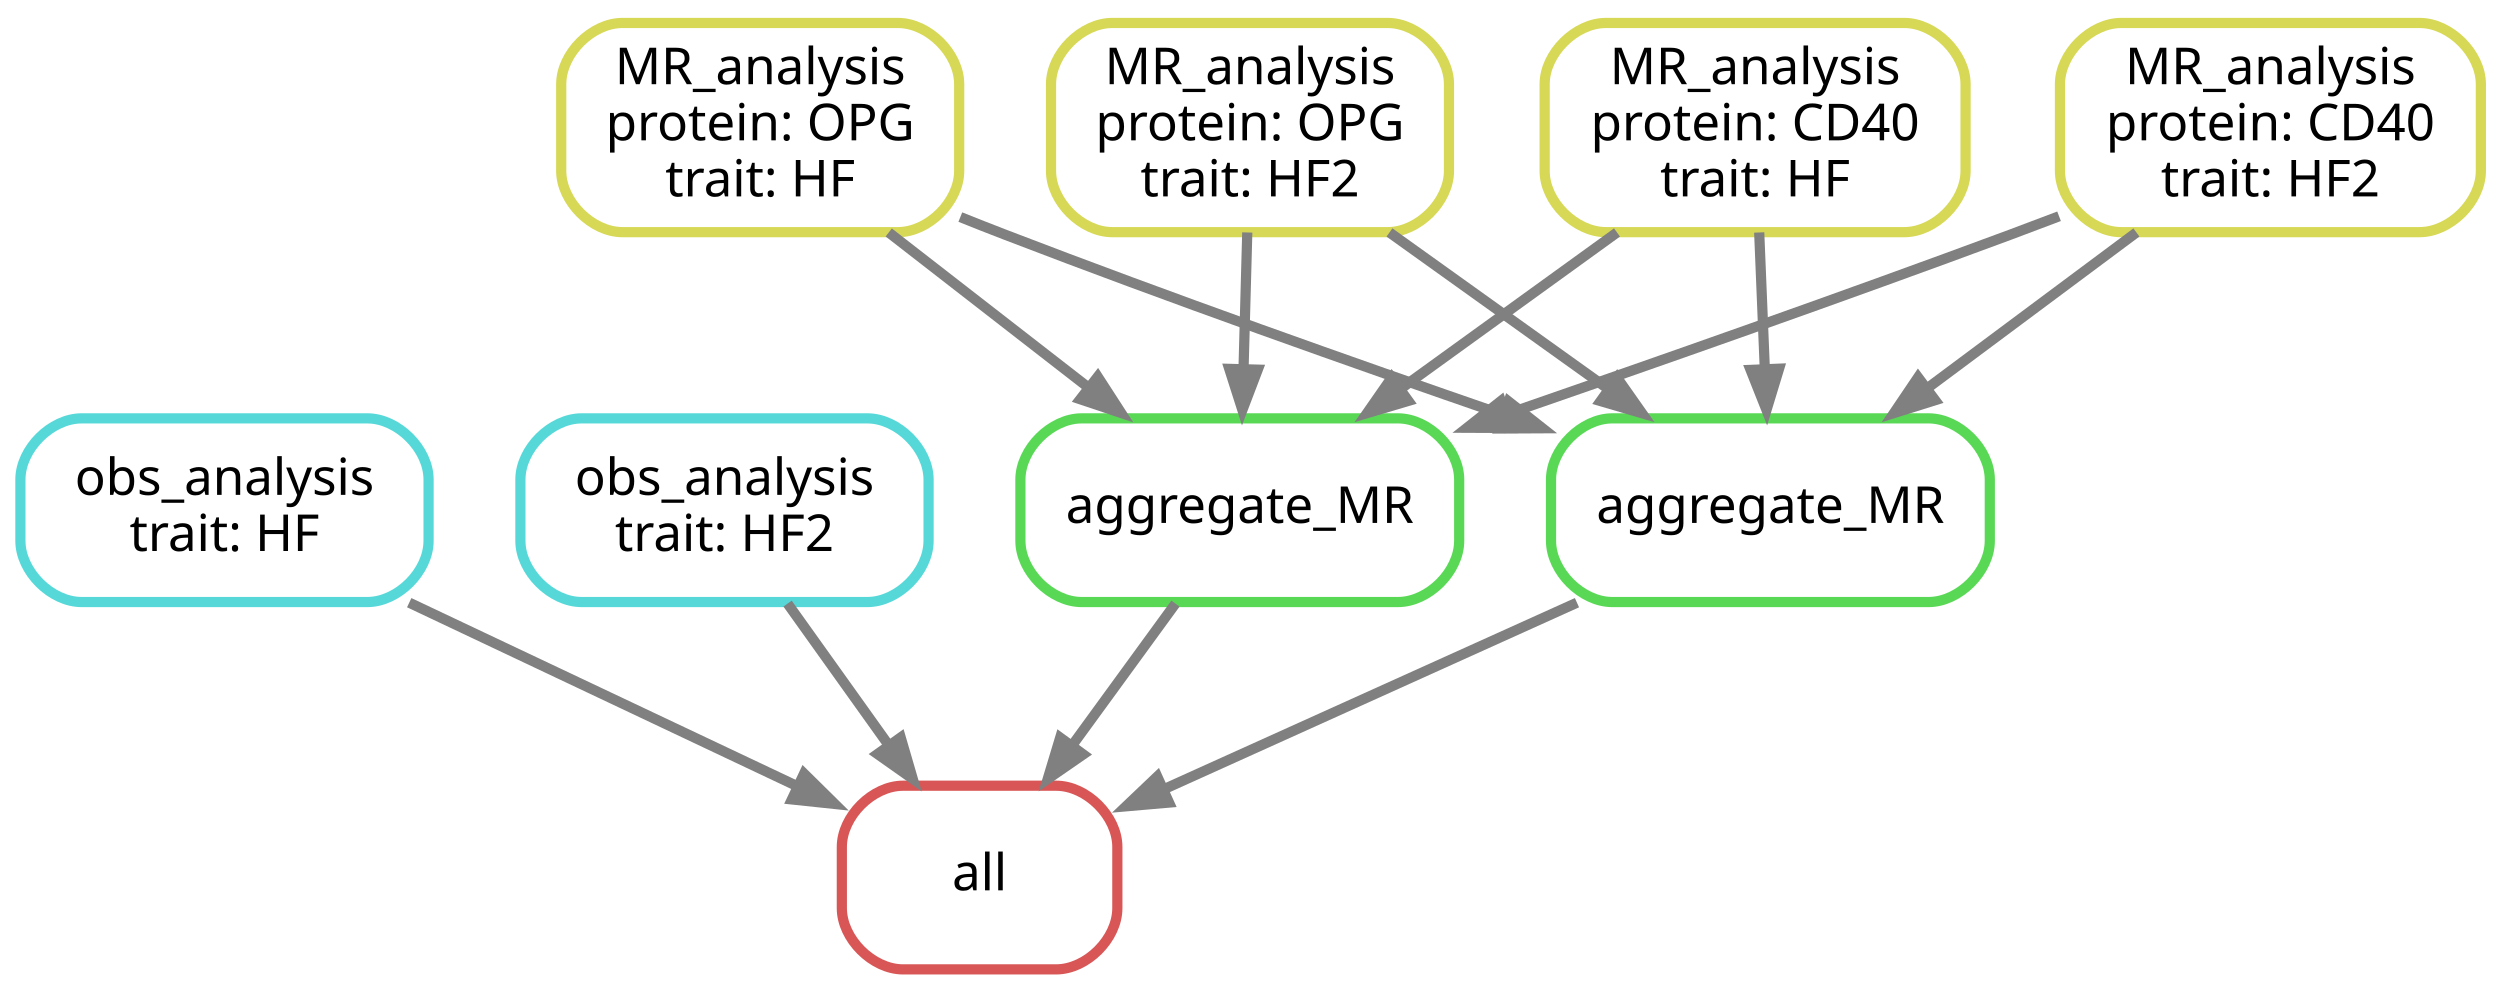
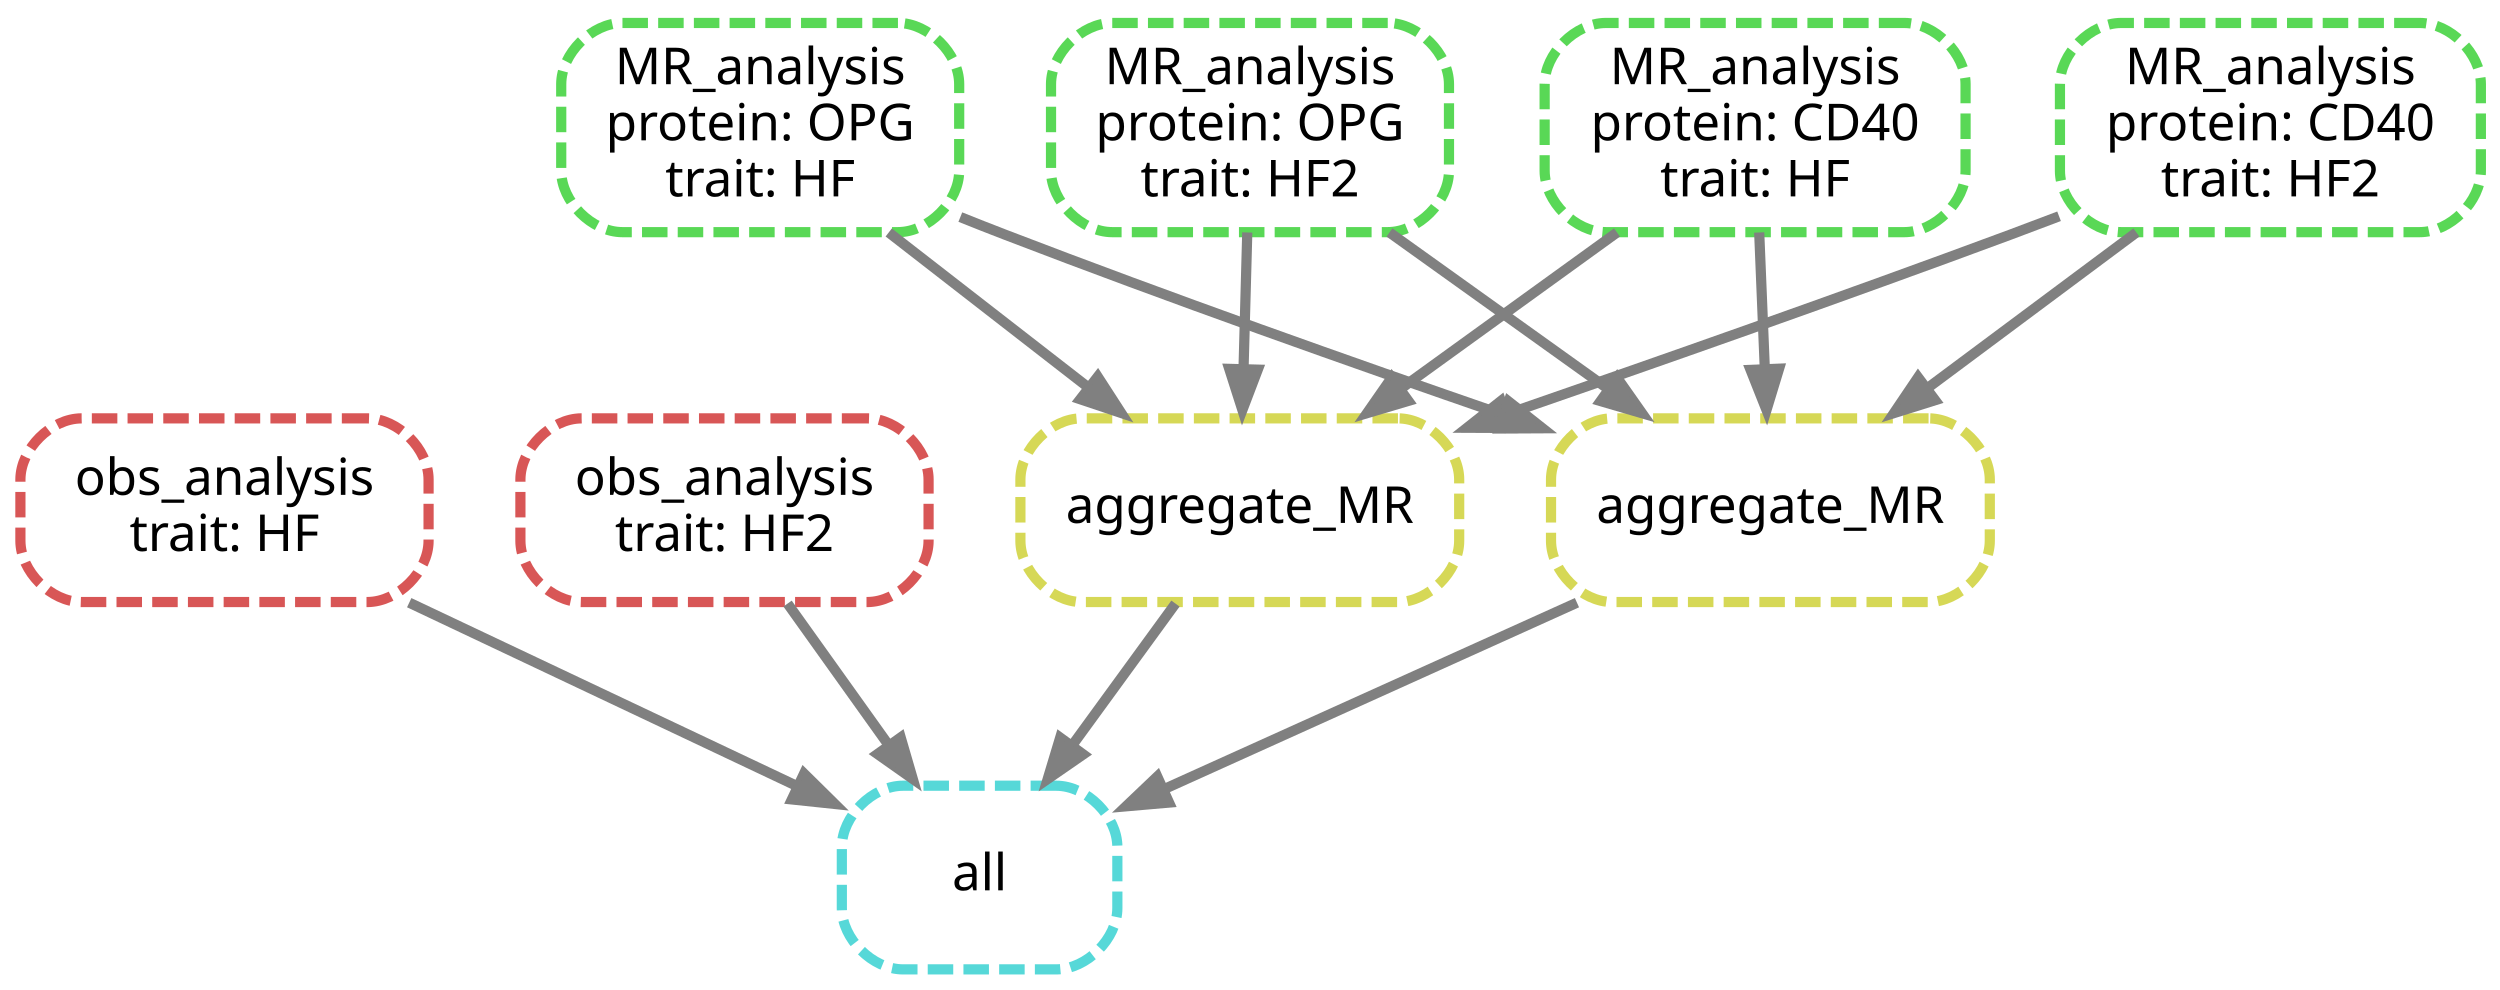
<svg xmlns="http://www.w3.org/2000/svg" width="490pt" height="194pt" viewBox="0.00 0.00 490.00 194.00">
  <g id="graph0" class="graph" transform="scale(1 1) rotate(0) translate(4 190)">
    <polygon fill="white" stroke="white" points="-4,5 -4,-190 487,-190 487,5 -4,5" />
    <g id="node1" class="node">
-       <path fill="none" stroke="#d85656" stroke-width="2" d="M203,-36C203,-36 173,-36 173,-36 167,-36 161,-30 161,-24 161,-24 161,-12 161,-12 161,-6 167,-0 173,-0 173,-0 203,-0 203,-0 209,-0 215,-6 215,-12 215,-12 215,-24 215,-24 215,-30 209,-36 203,-36" />
+       <path fill="none" stroke="#56d8d8" stroke-width="2" stroke-dasharray="5,2" d="M203,-36C203,-36 173,-36 173,-36 167,-36 161,-30 161,-24 161,-24 161,-12 161,-12 161,-6 167,-0 173,-0 173,-0 203,-0 203,-0 209,-0 215,-6 215,-12 215,-12 215,-24 215,-24 215,-30 209,-36 203,-36" />
      <text text-anchor="middle" x="188" y="-15.5" font-family="sans" font-size="10.00">all</text>
    </g>
    <g id="node2" class="node">
-       <path fill="none" stroke="#56d8d8" stroke-width="2" d="M68,-108C68,-108 12,-108 12,-108 6,-108 0,-102 0,-96 0,-96 0,-84 0,-84 0,-78 6,-72 12,-72 12,-72 68,-72 68,-72 74,-72 80,-78 80,-84 80,-84 80,-96 80,-96 80,-102 74,-108 68,-108" />
+       <path fill="none" stroke="#d85656" stroke-width="2" stroke-dasharray="5,2" d="M68,-108C68,-108 12,-108 12,-108 6,-108 0,-102 0,-96 0,-96 0,-84 0,-84 0,-78 6,-72 12,-72 12,-72 68,-72 68,-72 74,-72 80,-78 80,-84 80,-84 80,-96 80,-96 80,-102 74,-108 68,-108" />
      <text text-anchor="middle" x="40" y="-93" font-family="sans" font-size="10.00">obs_analysis</text>
      <text text-anchor="middle" x="40" y="-82" font-family="sans" font-size="10.00">trait: HF</text>
    </g>
    <g id="edge1" class="edge">
      <path fill="none" stroke="grey" stroke-width="2" d="M76.205,-71.876C99.22,-60.99 128.903,-46.951 151.899,-36.075" />
      <polygon fill="grey" stroke="grey" points="153.444,-39.216 160.988,-31.776 150.451,-32.888 153.444,-39.216" />
    </g>
    <g id="node3" class="node">
-       <path fill="none" stroke="#56d8d8" stroke-width="2" d="M166,-108C166,-108 110,-108 110,-108 104,-108 98,-102 98,-96 98,-96 98,-84 98,-84 98,-78 104,-72 110,-72 110,-72 166,-72 166,-72 172,-72 178,-78 178,-84 178,-84 178,-96 178,-96 178,-102 172,-108 166,-108" />
+       <path fill="none" stroke="#d85656" stroke-width="2" stroke-dasharray="5,2" d="M166,-108C166,-108 110,-108 110,-108 104,-108 98,-102 98,-96 98,-96 98,-84 98,-84 98,-78 104,-72 110,-72 110,-72 166,-72 166,-72 172,-72 178,-78 178,-84 178,-84 178,-96 178,-96 178,-102 172,-108 166,-108" />
      <text text-anchor="middle" x="138" y="-93" font-family="sans" font-size="10.00">obs_analysis</text>
      <text text-anchor="middle" x="138" y="-82" font-family="sans" font-size="10.00">trait: HF2</text>
    </g>
    <g id="edge2" class="edge">
      <path fill="none" stroke="grey" stroke-width="2" d="M150.36,-71.697C156.233,-63.474 163.369,-53.483 169.842,-44.421" />
      <polygon fill="grey" stroke="grey" points="172.818,-46.276 175.783,-36.104 167.122,-42.207 172.818,-46.276" />
    </g>
    <g id="node4" class="node">
-       <path fill="none" stroke="#59d856" stroke-width="2" d="M270,-108C270,-108 208,-108 208,-108 202,-108 196,-102 196,-96 196,-96 196,-84 196,-84 196,-78 202,-72 208,-72 208,-72 270,-72 270,-72 276,-72 282,-78 282,-84 282,-84 282,-96 282,-96 282,-102 276,-108 270,-108" />
+       <path fill="none" stroke="#d6d856" stroke-width="2" stroke-dasharray="5,2" d="M270,-108C270,-108 208,-108 208,-108 202,-108 196,-102 196,-96 196,-96 196,-84 196,-84 196,-78 202,-72 208,-72 208,-72 270,-72 270,-72 276,-72 282,-78 282,-84 282,-84 282,-96 282,-96 282,-102 276,-108 270,-108" />
      <text text-anchor="middle" x="239" y="-87.5" font-family="sans" font-size="10.00">aggregate_MR</text>
    </g>
    <g id="edge3" class="edge">
      <path fill="none" stroke="grey" stroke-width="2" d="M226.393,-71.697C220.403,-63.474 213.124,-53.483 206.521,-44.421" />
      <polygon fill="grey" stroke="grey" points="209.179,-42.126 200.462,-36.104 203.522,-46.248 209.179,-42.126" />
    </g>
    <g id="node5" class="node">
-       <path fill="none" stroke="#d6d856" stroke-width="2" d="M369.25,-185.5C369.25,-185.5 310.75,-185.5 310.75,-185.5 304.75,-185.5 298.75,-179.5 298.75,-173.5 298.75,-173.5 298.75,-156.5 298.75,-156.5 298.75,-150.5 304.75,-144.5 310.75,-144.5 310.75,-144.5 369.25,-144.5 369.25,-144.5 375.25,-144.5 381.25,-150.5 381.25,-156.5 381.25,-156.5 381.25,-173.5 381.25,-173.5 381.25,-179.5 375.25,-185.5 369.25,-185.5" />
+       <path fill="none" stroke="#59d856" stroke-width="2" stroke-dasharray="5,2" d="M369.25,-185.5C369.25,-185.5 310.75,-185.5 310.75,-185.5 304.75,-185.5 298.75,-179.5 298.75,-173.5 298.75,-173.5 298.75,-156.5 298.75,-156.5 298.75,-150.5 304.75,-144.5 310.75,-144.5 310.75,-144.5 369.25,-144.5 369.25,-144.5 375.25,-144.5 381.25,-150.5 381.25,-156.5 381.25,-156.5 381.25,-173.5 381.25,-173.5 381.25,-179.5 375.25,-185.5 369.25,-185.5" />
      <text text-anchor="middle" x="340" y="-173.5" font-family="sans" font-size="10.00">MR_analysis</text>
      <text text-anchor="middle" x="340" y="-162.5" font-family="sans" font-size="10.00">protein: CD40</text>
      <text text-anchor="middle" x="340" y="-151.5" font-family="sans" font-size="10.00">trait: HF</text>
    </g>
    <g id="edge5" class="edge">
      <path fill="none" stroke="grey" stroke-width="2" d="M312.934,-144.437C299.965,-135.064 284.348,-123.776 270.815,-113.995" />
      <polygon fill="grey" stroke="grey" points="272.855,-111.151 262.7,-108.13 268.754,-116.824 272.855,-111.151" />
    </g>
    <g id="node9" class="node">
-       <path fill="none" stroke="#59d856" stroke-width="2" d="M374,-108C374,-108 312,-108 312,-108 306,-108 300,-102 300,-96 300,-96 300,-84 300,-84 300,-78 306,-72 312,-72 312,-72 374,-72 374,-72 380,-72 386,-78 386,-84 386,-84 386,-96 386,-96 386,-102 380,-108 374,-108" />
+       <path fill="none" stroke="#d6d856" stroke-width="2" stroke-dasharray="5,2" d="M374,-108C374,-108 312,-108 312,-108 306,-108 300,-102 300,-96 300,-96 300,-84 300,-84 300,-78 306,-72 312,-72 312,-72 374,-72 374,-72 380,-72 386,-78 386,-84 386,-84 386,-96 386,-96 386,-102 380,-108 374,-108" />
      <text text-anchor="middle" x="343" y="-87.5" font-family="sans" font-size="10.00">aggregate_MR</text>
    </g>
    <g id="edge9" class="edge">
      <path fill="none" stroke="grey" stroke-width="2" d="M340.804,-144.437C341.135,-136.391 341.523,-126.933 341.881,-118.228" />
      <polygon fill="grey" stroke="grey" points="345.382,-118.265 342.296,-108.13 338.388,-117.977 345.382,-118.265" />
    </g>
    <g id="node6" class="node">
-       <path fill="none" stroke="#d6d856" stroke-width="2" d="M470.25,-185.5C470.25,-185.5 411.75,-185.5 411.75,-185.5 405.75,-185.5 399.75,-179.5 399.75,-173.5 399.75,-173.5 399.75,-156.5 399.75,-156.5 399.75,-150.5 405.75,-144.5 411.75,-144.5 411.75,-144.5 470.25,-144.5 470.25,-144.5 476.25,-144.5 482.25,-150.5 482.25,-156.5 482.25,-156.5 482.25,-173.5 482.25,-173.5 482.25,-179.5 476.25,-185.5 470.25,-185.5" />
+       <path fill="none" stroke="#59d856" stroke-width="2" stroke-dasharray="5,2" d="M470.25,-185.5C470.25,-185.5 411.75,-185.5 411.75,-185.5 405.75,-185.5 399.75,-179.5 399.75,-173.5 399.75,-173.5 399.75,-156.5 399.75,-156.5 399.75,-150.5 405.75,-144.5 411.75,-144.5 411.75,-144.5 470.25,-144.5 470.25,-144.5 476.25,-144.5 482.25,-150.5 482.25,-156.5 482.25,-156.5 482.25,-173.5 482.25,-173.5 482.25,-179.5 476.25,-185.5 470.25,-185.5" />
      <text text-anchor="middle" x="441" y="-173.5" font-family="sans" font-size="10.00">MR_analysis</text>
      <text text-anchor="middle" x="441" y="-162.5" font-family="sans" font-size="10.00">protein: CD40</text>
      <text text-anchor="middle" x="441" y="-151.5" font-family="sans" font-size="10.00">trait: HF2</text>
    </g>
    <g id="edge6" class="edge">
      <path fill="none" stroke="grey" stroke-width="2" d="M399.576,-147.611C396.341,-146.375 393.12,-145.159 390,-144 357.475,-131.919 320.749,-119.012 291.661,-108.96" />
      <polygon fill="grey" stroke="grey" points="292.701,-105.617 282.106,-105.666 290.419,-112.235 292.701,-105.617" />
    </g>
    <g id="edge10" class="edge">
      <path fill="none" stroke="grey" stroke-width="2" d="M414.738,-144.437C402.273,-135.153 387.287,-123.989 374.242,-114.272" />
      <polygon fill="grey" stroke="grey" points="376.106,-111.297 365.996,-108.13 371.925,-116.91 376.106,-111.297" />
    </g>
    <g id="node7" class="node">
-       <path fill="none" stroke="#d6d856" stroke-width="2" d="M172,-185.5C172,-185.5 118,-185.5 118,-185.5 112,-185.5 106,-179.5 106,-173.5 106,-173.5 106,-156.5 106,-156.5 106,-150.5 112,-144.5 118,-144.5 118,-144.5 172,-144.5 172,-144.5 178,-144.5 184,-150.5 184,-156.5 184,-156.5 184,-173.5 184,-173.5 184,-179.5 178,-185.5 172,-185.5" />
+       <path fill="none" stroke="#59d856" stroke-width="2" stroke-dasharray="5,2" d="M172,-185.5C172,-185.5 118,-185.5 118,-185.5 112,-185.5 106,-179.5 106,-173.5 106,-173.5 106,-156.5 106,-156.5 106,-150.5 112,-144.5 118,-144.5 118,-144.5 172,-144.5 172,-144.5 178,-144.5 184,-150.5 184,-156.5 184,-156.5 184,-173.5 184,-173.5 184,-179.5 178,-185.5 172,-185.5" />
      <text text-anchor="middle" x="145" y="-173.5" font-family="sans" font-size="10.00">MR_analysis</text>
      <text text-anchor="middle" x="145" y="-162.5" font-family="sans" font-size="10.00">protein: OPG</text>
      <text text-anchor="middle" x="145" y="-151.5" font-family="sans" font-size="10.00">trait: HF</text>
    </g>
    <g id="edge7" class="edge">
      <path fill="none" stroke="grey" stroke-width="2" d="M170.19,-144.437C182.146,-135.153 196.521,-123.989 209.033,-114.272" />
      <polygon fill="grey" stroke="grey" points="211.191,-117.028 216.943,-108.13 206.898,-111.499 211.191,-117.028" />
    </g>
    <g id="edge11" class="edge">
      <path fill="none" stroke="grey" stroke-width="2" d="M184.222,-147.451C187.185,-146.264 190.135,-145.102 193,-144 225.077,-131.661 261.41,-118.796 290.283,-108.83" />
      <polygon fill="grey" stroke="grey" points="291.454,-112.129 299.772,-105.567 289.177,-105.51 291.454,-112.129" />
    </g>
    <g id="node8" class="node">
-       <path fill="none" stroke="#d6d856" stroke-width="2" d="M268,-185.5C268,-185.5 214,-185.5 214,-185.5 208,-185.5 202,-179.5 202,-173.5 202,-173.5 202,-156.5 202,-156.5 202,-150.5 208,-144.5 214,-144.5 214,-144.5 268,-144.5 268,-144.5 274,-144.5 280,-150.5 280,-156.5 280,-156.5 280,-173.5 280,-173.5 280,-179.5 274,-185.5 268,-185.5" />
+       <path fill="none" stroke="#59d856" stroke-width="2" stroke-dasharray="5,2" d="M268,-185.5C268,-185.5 214,-185.5 214,-185.5 208,-185.5 202,-179.5 202,-173.5 202,-173.5 202,-156.5 202,-156.5 202,-150.5 208,-144.5 214,-144.5 214,-144.5 268,-144.5 268,-144.5 274,-144.5 280,-150.5 280,-156.5 280,-156.5 280,-173.5 280,-173.5 280,-179.5 274,-185.5 268,-185.5" />
      <text text-anchor="middle" x="241" y="-173.5" font-family="sans" font-size="10.00">MR_analysis</text>
      <text text-anchor="middle" x="241" y="-162.5" font-family="sans" font-size="10.00">protein: OPG</text>
      <text text-anchor="middle" x="241" y="-151.5" font-family="sans" font-size="10.00">trait: HF2</text>
    </g>
    <g id="edge8" class="edge">
      <path fill="none" stroke="grey" stroke-width="2" d="M240.464,-144.437C240.244,-136.391 239.984,-126.933 239.746,-118.228" />
      <polygon fill="grey" stroke="grey" points="243.242,-118.03 239.469,-108.13 236.245,-118.222 243.242,-118.03" />
    </g>
    <g id="edge12" class="edge">
      <path fill="none" stroke="grey" stroke-width="2" d="M268.334,-144.437C281.431,-135.064 297.203,-123.776 310.87,-113.995" />
      <polygon fill="grey" stroke="grey" points="312.97,-116.796 319.065,-108.13 308.896,-111.103 312.97,-116.796" />
    </g>
    <g id="edge4" class="edge">
      <path fill="none" stroke="grey" stroke-width="2" d="M305.083,-71.876C280.555,-60.799 248.797,-46.457 224.546,-35.505" />
      <polygon fill="grey" stroke="grey" points="225.874,-32.264 215.319,-31.338 222.992,-38.644 225.874,-32.264" />
    </g>
  </g>
</svg>
